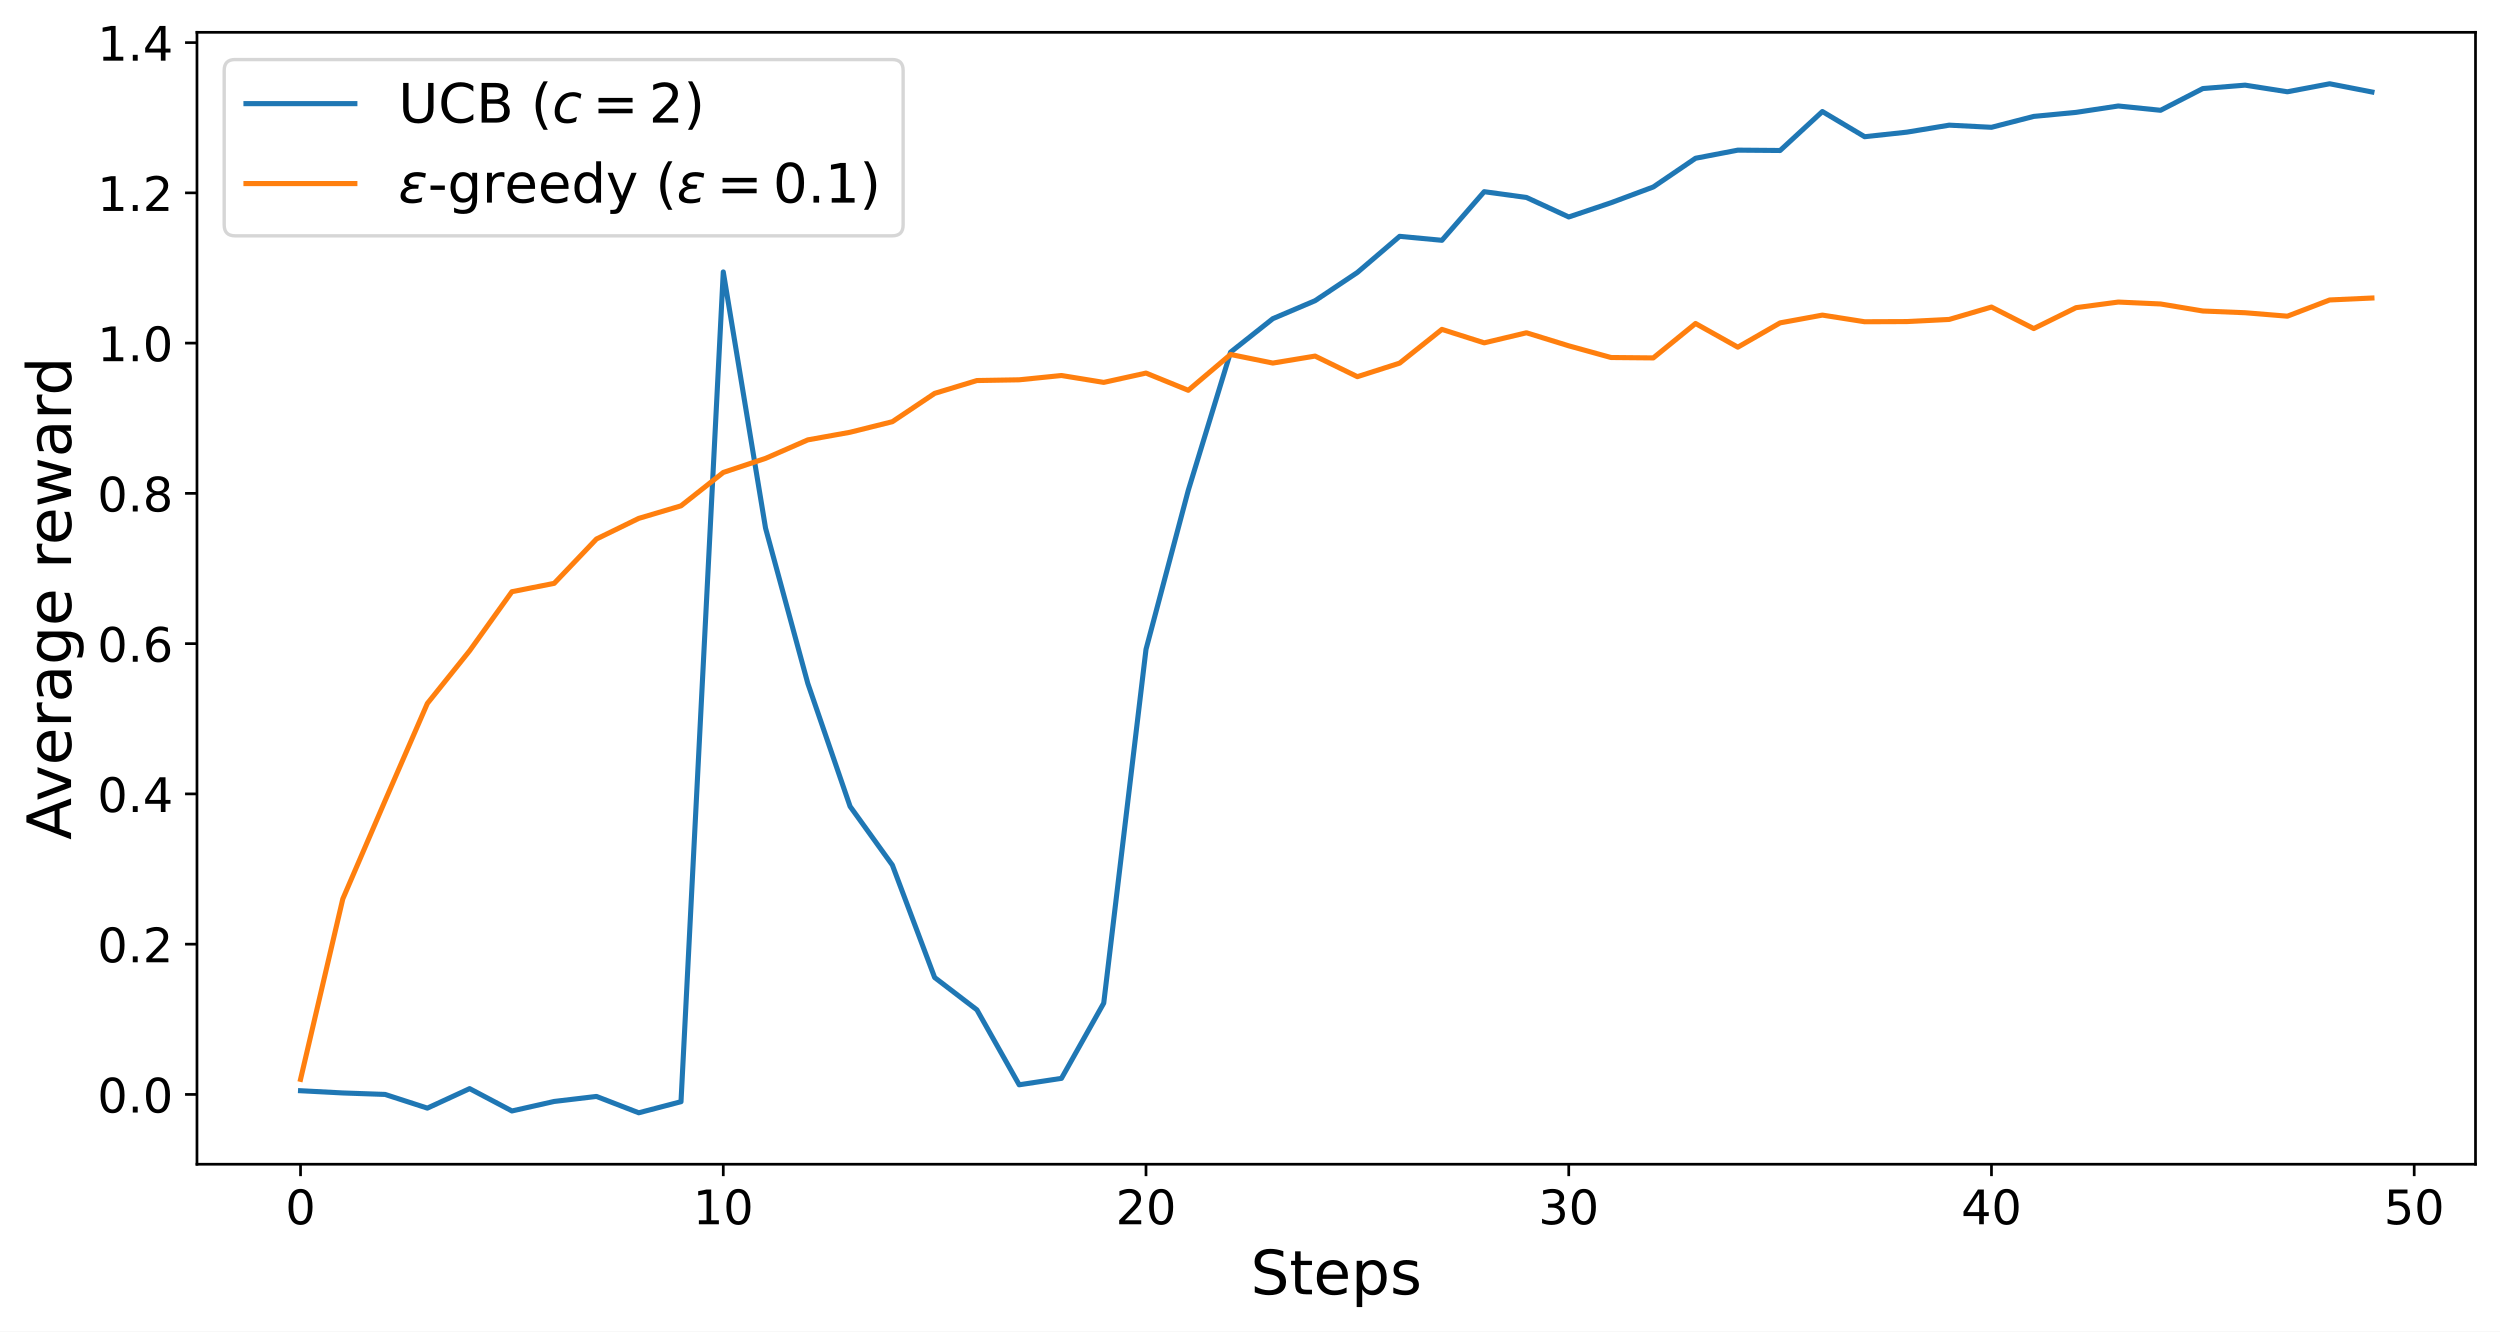
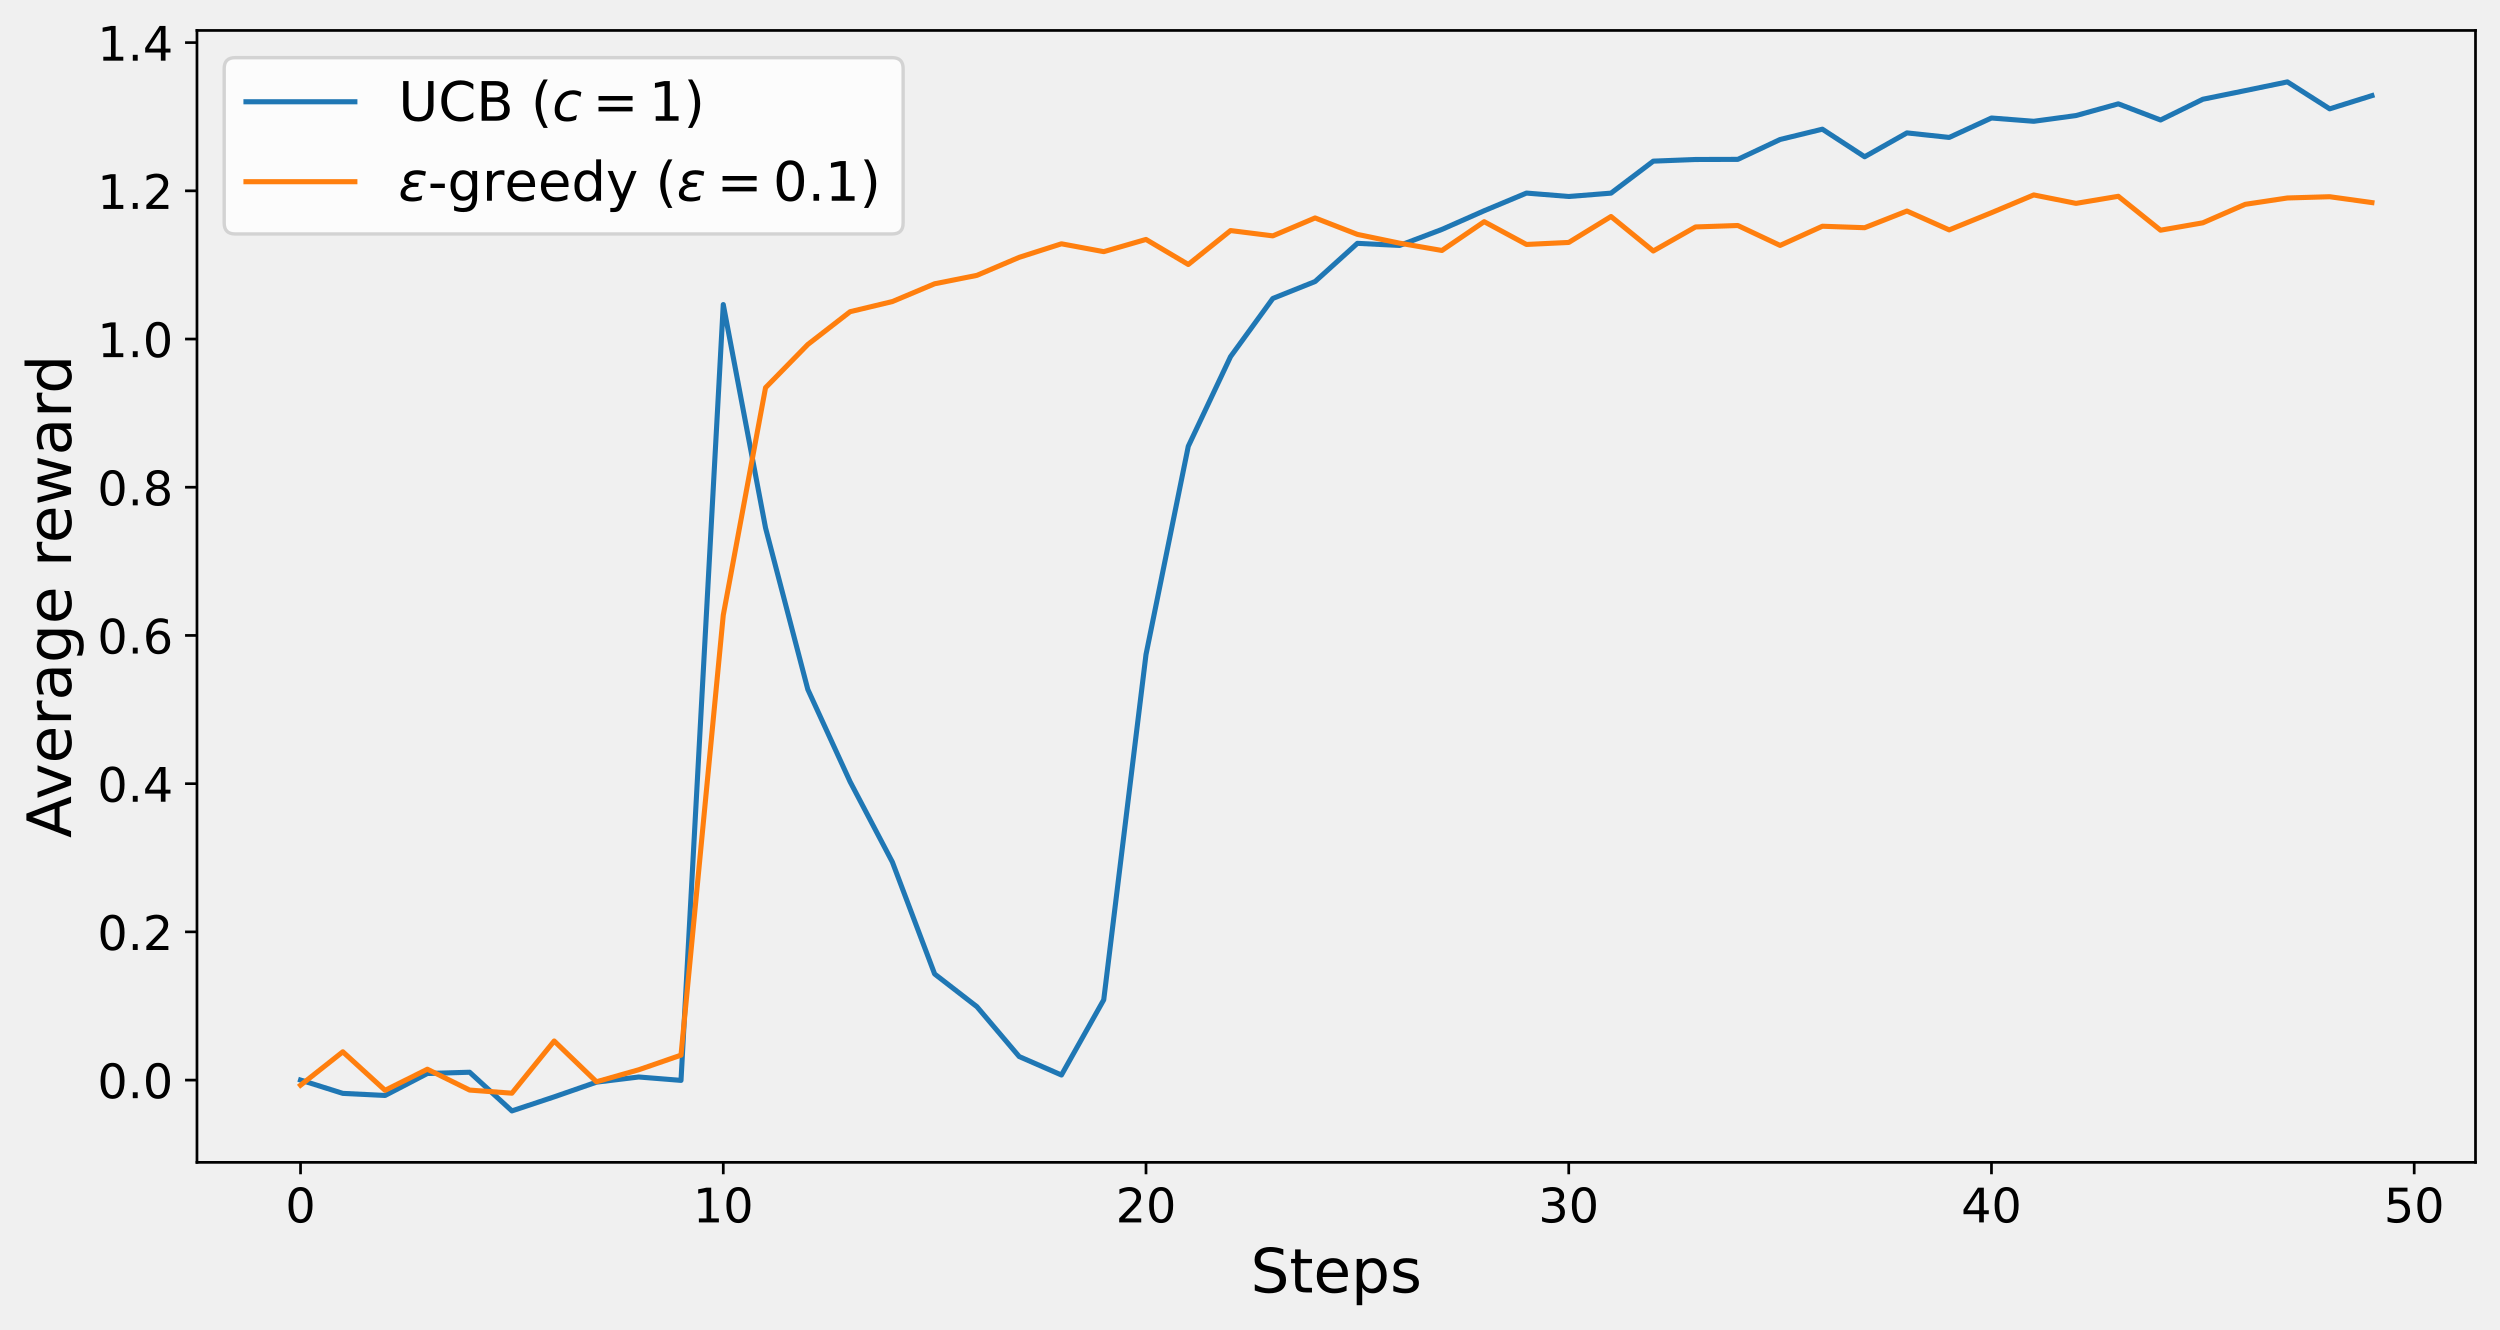
- <svg xmlns="http://www.w3.org/2000/svg" xmlns:xlink="http://www.w3.org/1999/xlink" width="734.685pt" height="391.308pt" viewBox="0 0 734.685 391.308" version="1.1">
+ <svg xmlns="http://www.w3.org/2000/svg" xmlns:xlink="http://www.w3.org/1999/xlink" width="734.685pt" height="390.757pt" viewBox="0 0 734.685 390.757" version="1.1">
  <defs>
    <style type="text/css">*{stroke-linejoin: round; stroke-linecap: butt}</style>
  </defs>
  <g id="figure_1">
    <g id="patch_1">
-       <path d="M 0 391.308  L 734.685 391.308  L 734.685 0  L 0 0  z " style="fill: #ffffff" />
+       <path d="M 0 390.757  L 734.685 390.757  L 734.685 0  L 0 0  L 0 390.757  z " style="fill: none" />
    </g>
    <g id="axes_1">
      <g id="patch_2">
-         <path d="M 57.885 342.138  L 727.485 342.138  L 727.485 9.498  L 57.885 9.498  z " style="fill: #ffffff" />
+         <path d="M 57.885 341.587  L 727.485 341.587  L 727.485 8.947  L 57.885 8.947  L 57.885 341.587  z " style="fill: none" />
      </g>
      <g id="matplotlib.axis_1">
        <g id="xtick_1">
          <g id="line2d_1">
            <defs>
-               <path id="m95e26d35e3" d="M 0 0  L 0 3.5  " style="stroke: #000000; stroke-width: 0.8" />
-             </defs>
-             <g>
-               <use xlink:href="#m95e26d35e3" x="88.321" y="342.138" style="stroke: #000000; stroke-width: 0.8" />
+               <path id="m37a1d9737b" d="M 0 0  L 0 3.5  " style="stroke: #000000; stroke-width: 0.8" />
+             </defs>
+             <g>
+               <use xlink:href="#m37a1d9737b" x="88.321" y="341.587" style="stroke: #000000; stroke-width: 0.8" />
            </g>
          </g>
          <g id="text_1">
-             <g transform="translate(83.86761 359.7755) scale(0.14 -0.14)">
+             <g transform="translate(83.86761 359.2247) scale(0.14 -0.14)">
              <defs>
                <path id="DejaVuSans-30" d="M 2034 4250  Q 1547 4250 1301 3770  Q 1056 3291 1056 2328  Q 1056 1369 1301 889  Q 1547 409 2034 409  Q 2525 409 2770 889  Q 3016 1369 3016 2328  Q 3016 3291 2770 3770  Q 2525 4250 2034 4250  z M 2034 4750  Q 2819 4750 3233 4129  Q 3647 3509 3647 2328  Q 3647 1150 3233 529  Q 2819 -91 2034 -91  Q 1250 -91 836 529  Q 422 1150 422 2328  Q 422 3509 836 4129  Q 1250 4750 2034 4750  z " transform="scale(0.015625)" />
              </defs>
              <use xlink:href="#DejaVuSans-30" />
            </g>
          </g>
        </g>
        <g id="xtick_2">
          <g id="line2d_2">
            <g>
-               <use xlink:href="#m95e26d35e3" x="212.551" y="342.138" style="stroke: #000000; stroke-width: 0.8" />
+               <use xlink:href="#m37a1d9737b" x="212.551" y="341.587" style="stroke: #000000; stroke-width: 0.8" />
            </g>
          </g>
          <g id="text_2">
-             <g transform="translate(203.6439 359.7755) scale(0.14 -0.14)">
+             <g transform="translate(203.6439 359.2247) scale(0.14 -0.14)">
              <defs>
                <path id="DejaVuSans-31" d="M 794 531  L 1825 531  L 1825 4091  L 703 3866  L 703 4441  L 1819 4666  L 2450 4666  L 2450 531  L 3481 531  L 3481 0  L 794 0  L 794 531  z " transform="scale(0.015625)" />
              </defs>
              <use xlink:href="#DejaVuSans-31" />
              <use xlink:href="#DejaVuSans-30" transform="translate(63.62305 0)" />
            </g>
          </g>
        </g>
        <g id="xtick_3">
          <g id="line2d_3">
            <g>
-               <use xlink:href="#m95e26d35e3" x="336.781" y="342.138" style="stroke: #000000; stroke-width: 0.8" />
+               <use xlink:href="#m37a1d9737b" x="336.781" y="341.587" style="stroke: #000000; stroke-width: 0.8" />
            </g>
          </g>
          <g id="text_3">
-             <g transform="translate(327.874 359.7755) scale(0.14 -0.14)">
+             <g transform="translate(327.874 359.2247) scale(0.14 -0.14)">
              <defs>
                <path id="DejaVuSans-32" d="M 1228 531  L 3431 531  L 3431 0  L 469 0  L 469 531  Q 828 903 1448 1529  Q 2069 2156 2228 2338  Q 2531 2678 2651 2914  Q 2772 3150 2772 3378  Q 2772 3750 2511 3984  Q 2250 4219 1831 4219  Q 1534 4219 1204 4116  Q 875 4013 500 3803  L 500 4441  Q 881 4594 1212 4672  Q 1544 4750 1819 4750  Q 2544 4750 2975 4387  Q 3406 4025 3406 3419  Q 3406 3131 3298 2873  Q 3191 2616 2906 2266  Q 2828 2175 2409 1742  Q 1991 1309 1228 531  z " transform="scale(0.015625)" />
              </defs>
              <use xlink:href="#DejaVuSans-32" />
              <use xlink:href="#DejaVuSans-30" transform="translate(63.62305 0)" />
            </g>
          </g>
        </g>
        <g id="xtick_4">
          <g id="line2d_4">
            <g>
-               <use xlink:href="#m95e26d35e3" x="461.012" y="342.138" style="stroke: #000000; stroke-width: 0.8" />
+               <use xlink:href="#m37a1d9737b" x="461.012" y="341.587" style="stroke: #000000; stroke-width: 0.8" />
            </g>
          </g>
          <g id="text_4">
-             <g transform="translate(452.104 359.7755) scale(0.14 -0.14)">
+             <g transform="translate(452.104 359.2247) scale(0.14 -0.14)">
              <defs>
                <path id="DejaVuSans-33" d="M 2597 2516  Q 3050 2419 3304 2112  Q 3559 1806 3559 1356  Q 3559 666 3084 287  Q 2609 -91 1734 -91  Q 1441 -91 1130 -33  Q 819 25 488 141  L 488 750  Q 750 597 1062 519  Q 1375 441 1716 441  Q 2309 441 2620 675  Q 2931 909 2931 1356  Q 2931 1769 2642 2001  Q 2353 2234 1838 2234  L 1294 2234  L 1294 2753  L 1863 2753  Q 2328 2753 2575 2939  Q 2822 3125 2822 3475  Q 2822 3834 2567 4026  Q 2313 4219 1838 4219  Q 1578 4219 1281 4162  Q 984 4106 628 3988  L 628 4550  Q 988 4650 1302 4700  Q 1616 4750 1894 4750  Q 2613 4750 3031 4423  Q 3450 4097 3450 3541  Q 3450 3153 3228 2886  Q 3006 2619 2597 2516  z " transform="scale(0.015625)" />
              </defs>
              <use xlink:href="#DejaVuSans-33" />
              <use xlink:href="#DejaVuSans-30" transform="translate(63.62305 0)" />
            </g>
          </g>
        </g>
        <g id="xtick_5">
          <g id="line2d_5">
            <g>
-               <use xlink:href="#m95e26d35e3" x="585.242" y="342.138" style="stroke: #000000; stroke-width: 0.8" />
+               <use xlink:href="#m37a1d9737b" x="585.242" y="341.587" style="stroke: #000000; stroke-width: 0.8" />
            </g>
          </g>
          <g id="text_5">
-             <g transform="translate(576.3341 359.7755) scale(0.14 -0.14)">
+             <g transform="translate(576.3341 359.2247) scale(0.14 -0.14)">
              <defs>
                <path id="DejaVuSans-34" d="M 2419 4116  L 825 1625  L 2419 1625  L 2419 4116  z M 2253 4666  L 3047 4666  L 3047 1625  L 3713 1625  L 3713 1100  L 3047 1100  L 3047 0  L 2419 0  L 2419 1100  L 313 1100  L 313 1709  L 2253 4666  z " transform="scale(0.015625)" />
              </defs>
              <use xlink:href="#DejaVuSans-34" />
              <use xlink:href="#DejaVuSans-30" transform="translate(63.62305 0)" />
            </g>
          </g>
        </g>
        <g id="xtick_6">
          <g id="line2d_6">
            <g>
-               <use xlink:href="#m95e26d35e3" x="709.472" y="342.138" style="stroke: #000000; stroke-width: 0.8" />
+               <use xlink:href="#m37a1d9737b" x="709.472" y="341.587" style="stroke: #000000; stroke-width: 0.8" />
            </g>
          </g>
          <g id="text_6">
-             <g transform="translate(700.5641 359.7755) scale(0.14 -0.14)">
+             <g transform="translate(700.5641 359.2247) scale(0.14 -0.14)">
              <defs>
                <path id="DejaVuSans-35" d="M 691 4666  L 3169 4666  L 3169 4134  L 1269 4134  L 1269 2991  Q 1406 3038 1543 3061  Q 1681 3084 1819 3084  Q 2600 3084 3056 2656  Q 3513 2228 3513 1497  Q 3513 744 3044 326  Q 2575 -91 1722 -91  Q 1428 -91 1123 -41  Q 819 9 494 109  L 494 744  Q 775 591 1075 516  Q 1375 441 1709 441  Q 2250 441 2565 725  Q 2881 1009 2881 1497  Q 2881 1984 2565 2268  Q 2250 2553 1709 2553  Q 1456 2553 1204 2497  Q 953 2441 691 2322  L 691 4666  z " transform="scale(0.015625)" />
              </defs>
              <use xlink:href="#DejaVuSans-35" />
              <use xlink:href="#DejaVuSans-30" transform="translate(63.62305 0)" />
            </g>
          </g>
        </g>
        <g id="text_7">
-           <g transform="translate(367.5033 380.3643) scale(0.18 -0.18)">
+           <g transform="translate(367.5033 379.8134) scale(0.18 -0.18)">
            <defs>
              <path id="DejaVuSans-53" d="M 3425 4513  L 3425 3897  Q 3066 4069 2747 4153  Q 2428 4238 2131 4238  Q 1616 4238 1336 4038  Q 1056 3838 1056 3469  Q 1056 3159 1242 3001  Q 1428 2844 1947 2747  L 2328 2669  Q 3034 2534 3370 2195  Q 3706 1856 3706 1288  Q 3706 609 3251 259  Q 2797 -91 1919 -91  Q 1588 -91 1214 -16  Q 841 59 441 206  L 441 856  Q 825 641 1194 531  Q 1563 422 1919 422  Q 2459 422 2753 634  Q 3047 847 3047 1241  Q 3047 1584 2836 1778  Q 2625 1972 2144 2069  L 1759 2144  Q 1053 2284 737 2584  Q 422 2884 422 3419  Q 422 4038 858 4394  Q 1294 4750 2059 4750  Q 2388 4750 2728 4690  Q 3069 4631 3425 4513  z " transform="scale(0.015625)" />
              <path id="DejaVuSans-74" d="M 1172 4494  L 1172 3500  L 2356 3500  L 2356 3053  L 1172 3053  L 1172 1153  Q 1172 725 1289 603  Q 1406 481 1766 481  L 2356 481  L 2356 0  L 1766 0  Q 1100 0 847 248  Q 594 497 594 1153  L 594 3053  L 172 3053  L 172 3500  L 594 3500  L 594 4494  L 1172 4494  z " transform="scale(0.015625)" />
              <path id="DejaVuSans-65" d="M 3597 1894  L 3597 1613  L 953 1613  Q 991 1019 1311 708  Q 1631 397 2203 397  Q 2534 397 2845 478  Q 3156 559 3463 722  L 3463 178  Q 3153 47 2828 -22  Q 2503 -91 2169 -91  Q 1331 -91 842 396  Q 353 884 353 1716  Q 353 2575 817 3079  Q 1281 3584 2069 3584  Q 2775 3584 3186 3129  Q 3597 2675 3597 1894  z M 3022 2063  Q 3016 2534 2758 2815  Q 2500 3097 2075 3097  Q 1594 3097 1305 2825  Q 1016 2553 972 2059  L 3022 2063  z " transform="scale(0.015625)" />
              <path id="DejaVuSans-70" d="M 1159 525  L 1159 -1331  L 581 -1331  L 581 3500  L 1159 3500  L 1159 2969  Q 1341 3281 1617 3432  Q 1894 3584 2278 3584  Q 2916 3584 3314 3078  Q 3713 2572 3713 1747  Q 3713 922 3314 415  Q 2916 -91 2278 -91  Q 1894 -91 1617 61  Q 1341 213 1159 525  z M 3116 1747  Q 3116 2381 2855 2742  Q 2594 3103 2138 3103  Q 1681 3103 1420 2742  Q 1159 2381 1159 1747  Q 1159 1113 1420 752  Q 1681 391 2138 391  Q 2594 391 2855 752  Q 3116 1113 3116 1747  z " transform="scale(0.015625)" />
              <path id="DejaVuSans-73" d="M 2834 3397  L 2834 2853  Q 2591 2978 2328 3040  Q 2066 3103 1784 3103  Q 1356 3103 1142 2972  Q 928 2841 928 2578  Q 928 2378 1081 2264  Q 1234 2150 1697 2047  L 1894 2003  Q 2506 1872 2764 1633  Q 3022 1394 3022 966  Q 3022 478 2636 193  Q 2250 -91 1575 -91  Q 1294 -91 989 -36  Q 684 19 347 128  L 347 722  Q 666 556 975 473  Q 1284 391 1588 391  Q 1994 391 2212 530  Q 2431 669 2431 922  Q 2431 1156 2273 1281  Q 2116 1406 1581 1522  L 1381 1569  Q 847 1681 609 1914  Q 372 2147 372 2553  Q 372 3047 722 3315  Q 1072 3584 1716 3584  Q 2034 3584 2315 3537  Q 2597 3491 2834 3397  z " transform="scale(0.015625)" />
            </defs>
            <use xlink:href="#DejaVuSans-53" />
            <use xlink:href="#DejaVuSans-74" transform="translate(63.47656 0)" />
            <use xlink:href="#DejaVuSans-65" transform="translate(102.6855 0)" />
            <use xlink:href="#DejaVuSans-70" transform="translate(164.209 0)" />
            <use xlink:href="#DejaVuSans-73" transform="translate(227.6855 0)" />
          </g>
        </g>
      </g>
      <g id="matplotlib.axis_2">
        <g id="ytick_1">
          <g id="line2d_7">
            <defs>
-               <path id="m349e7dc6b0" d="M 0 0  L -3.5 0  " style="stroke: #000000; stroke-width: 0.8" />
-             </defs>
-             <g>
-               <use xlink:href="#m349e7dc6b0" x="57.885" y="321.628" style="stroke: #000000; stroke-width: 0.8" />
+               <path id="m8ff242402f" d="M 0 0  L -3.5 0  " style="stroke: #000000; stroke-width: 0.8" />
+             </defs>
+             <g>
+               <use xlink:href="#m8ff242402f" x="57.885" y="317.409" style="stroke: #000000; stroke-width: 0.8" />
            </g>
          </g>
          <g id="text_8">
-             <g transform="translate(28.62063 326.9469) scale(0.14 -0.14)">
+             <g transform="translate(28.62063 322.7277) scale(0.14 -0.14)">
              <defs>
                <path id="DejaVuSans-2e" d="M 684 794  L 1344 794  L 1344 0  L 684 0  L 684 794  z " transform="scale(0.015625)" />
              </defs>
              <use xlink:href="#DejaVuSans-30" />
              <use xlink:href="#DejaVuSans-2e" transform="translate(63.62305 0)" />
              <use xlink:href="#DejaVuSans-30" transform="translate(95.41016 0)" />
            </g>
          </g>
        </g>
        <g id="ytick_2">
          <g id="line2d_8">
            <g>
-               <use xlink:href="#m349e7dc6b0" x="57.885" y="277.47" style="stroke: #000000; stroke-width: 0.8" />
+               <use xlink:href="#m8ff242402f" x="57.885" y="273.853" style="stroke: #000000; stroke-width: 0.8" />
            </g>
          </g>
          <g id="text_9">
-             <g transform="translate(28.62063 282.7885) scale(0.14 -0.14)">
+             <g transform="translate(28.62063 279.172) scale(0.14 -0.14)">
              <use xlink:href="#DejaVuSans-30" />
              <use xlink:href="#DejaVuSans-2e" transform="translate(63.62305 0)" />
              <use xlink:href="#DejaVuSans-32" transform="translate(95.41016 0)" />
            </g>
          </g>
        </g>
        <g id="ytick_3">
          <g id="line2d_9">
            <g>
-               <use xlink:href="#m349e7dc6b0" x="57.885" y="233.311" style="stroke: #000000; stroke-width: 0.8" />
+               <use xlink:href="#m8ff242402f" x="57.885" y="230.297" style="stroke: #000000; stroke-width: 0.8" />
            </g>
          </g>
          <g id="text_10">
-             <g transform="translate(28.62063 238.63) scale(0.14 -0.14)">
+             <g transform="translate(28.62063 235.6163) scale(0.14 -0.14)">
              <use xlink:href="#DejaVuSans-30" />
              <use xlink:href="#DejaVuSans-2e" transform="translate(63.62305 0)" />
              <use xlink:href="#DejaVuSans-34" transform="translate(95.41016 0)" />
            </g>
          </g>
        </g>
        <g id="ytick_4">
          <g id="line2d_10">
            <g>
-               <use xlink:href="#m349e7dc6b0" x="57.885" y="189.153" style="stroke: #000000; stroke-width: 0.8" />
+               <use xlink:href="#m8ff242402f" x="57.885" y="186.742" style="stroke: #000000; stroke-width: 0.8" />
            </g>
          </g>
          <g id="text_11">
-             <g transform="translate(28.62063 194.4716) scale(0.14 -0.14)">
+             <g transform="translate(28.62063 192.0606) scale(0.14 -0.14)">
              <defs>
                <path id="DejaVuSans-36" d="M 2113 2584  Q 1688 2584 1439 2293  Q 1191 2003 1191 1497  Q 1191 994 1439 701  Q 1688 409 2113 409  Q 2538 409 2786 701  Q 3034 994 3034 1497  Q 3034 2003 2786 2293  Q 2538 2584 2113 2584  z M 3366 4563  L 3366 3988  Q 3128 4100 2886 4159  Q 2644 4219 2406 4219  Q 1781 4219 1451 3797  Q 1122 3375 1075 2522  Q 1259 2794 1537 2939  Q 1816 3084 2150 3084  Q 2853 3084 3261 2657  Q 3669 2231 3669 1497  Q 3669 778 3244 343  Q 2819 -91 2113 -91  Q 1303 -91 875 529  Q 447 1150 447 2328  Q 447 3434 972 4092  Q 1497 4750 2381 4750  Q 2619 4750 2861 4703  Q 3103 4656 3366 4563  z " transform="scale(0.015625)" />
              </defs>
              <use xlink:href="#DejaVuSans-30" />
              <use xlink:href="#DejaVuSans-2e" transform="translate(63.62305 0)" />
              <use xlink:href="#DejaVuSans-36" transform="translate(95.41016 0)" />
            </g>
          </g>
        </g>
        <g id="ytick_5">
          <g id="line2d_11">
            <g>
-               <use xlink:href="#m349e7dc6b0" x="57.885" y="144.994" style="stroke: #000000; stroke-width: 0.8" />
+               <use xlink:href="#m8ff242402f" x="57.885" y="143.186" style="stroke: #000000; stroke-width: 0.8" />
            </g>
          </g>
          <g id="text_12">
-             <g transform="translate(28.62063 150.3132) scale(0.14 -0.14)">
+             <g transform="translate(28.62063 148.5049) scale(0.14 -0.14)">
              <defs>
                <path id="DejaVuSans-38" d="M 2034 2216  Q 1584 2216 1326 1975  Q 1069 1734 1069 1313  Q 1069 891 1326 650  Q 1584 409 2034 409  Q 2484 409 2743 651  Q 3003 894 3003 1313  Q 3003 1734 2745 1975  Q 2488 2216 2034 2216  z M 1403 2484  Q 997 2584 770 2862  Q 544 3141 544 3541  Q 544 4100 942 4425  Q 1341 4750 2034 4750  Q 2731 4750 3128 4425  Q 3525 4100 3525 3541  Q 3525 3141 3298 2862  Q 3072 2584 2669 2484  Q 3125 2378 3379 2068  Q 3634 1759 3634 1313  Q 3634 634 3220 271  Q 2806 -91 2034 -91  Q 1263 -91 848 271  Q 434 634 434 1313  Q 434 1759 690 2068  Q 947 2378 1403 2484  z M 1172 3481  Q 1172 3119 1398 2916  Q 1625 2713 2034 2713  Q 2441 2713 2670 2916  Q 2900 3119 2900 3481  Q 2900 3844 2670 4047  Q 2441 4250 2034 4250  Q 1625 4250 1398 4047  Q 1172 3844 1172 3481  z " transform="scale(0.015625)" />
              </defs>
              <use xlink:href="#DejaVuSans-30" />
              <use xlink:href="#DejaVuSans-2e" transform="translate(63.62305 0)" />
              <use xlink:href="#DejaVuSans-38" transform="translate(95.41016 0)" />
            </g>
          </g>
        </g>
        <g id="ytick_6">
          <g id="line2d_12">
            <g>
-               <use xlink:href="#m349e7dc6b0" x="57.885" y="100.836" style="stroke: #000000; stroke-width: 0.8" />
+               <use xlink:href="#m8ff242402f" x="57.885" y="99.63" style="stroke: #000000; stroke-width: 0.8" />
            </g>
          </g>
          <g id="text_13">
-             <g transform="translate(28.62063 106.1547) scale(0.14 -0.14)">
+             <g transform="translate(28.62063 104.9492) scale(0.14 -0.14)">
              <use xlink:href="#DejaVuSans-31" />
              <use xlink:href="#DejaVuSans-2e" transform="translate(63.62305 0)" />
              <use xlink:href="#DejaVuSans-30" transform="translate(95.41016 0)" />
            </g>
          </g>
        </g>
        <g id="ytick_7">
          <g id="line2d_13">
            <g>
-               <use xlink:href="#m349e7dc6b0" x="57.885" y="56.677" style="stroke: #000000; stroke-width: 0.8" />
+               <use xlink:href="#m8ff242402f" x="57.885" y="56.075" style="stroke: #000000; stroke-width: 0.8" />
            </g>
          </g>
          <g id="text_14">
-             <g transform="translate(28.62063 61.99626) scale(0.14 -0.14)">
+             <g transform="translate(28.62063 61.39351) scale(0.14 -0.14)">
              <use xlink:href="#DejaVuSans-31" />
              <use xlink:href="#DejaVuSans-2e" transform="translate(63.62305 0)" />
              <use xlink:href="#DejaVuSans-32" transform="translate(95.41016 0)" />
            </g>
          </g>
        </g>
        <g id="ytick_8">
          <g id="line2d_14">
            <g>
-               <use xlink:href="#m349e7dc6b0" x="57.885" y="12.519" style="stroke: #000000; stroke-width: 0.8" />
+               <use xlink:href="#m8ff242402f" x="57.885" y="12.519" style="stroke: #000000; stroke-width: 0.8" />
            </g>
          </g>
          <g id="text_15">
            <g transform="translate(28.62063 17.83781) scale(0.14 -0.14)">
              <use xlink:href="#DejaVuSans-31" />
              <use xlink:href="#DejaVuSans-2e" transform="translate(63.62305 0)" />
              <use xlink:href="#DejaVuSans-34" transform="translate(95.41016 0)" />
            </g>
          </g>
        </g>
        <g id="text_16">
-           <g transform="translate(20.87719 246.8038) rotate(-90) scale(0.18 -0.18)">
+           <g transform="translate(20.87719 246.253) rotate(-90) scale(0.18 -0.18)">
            <defs>
              <path id="DejaVuSans-41" d="M 2188 4044  L 1331 1722  L 3047 1722  L 2188 4044  z M 1831 4666  L 2547 4666  L 4325 0  L 3669 0  L 3244 1197  L 1141 1197  L 716 0  L 50 0  L 1831 4666  z " transform="scale(0.015625)" />
              <path id="DejaVuSans-76" d="M 191 3500  L 800 3500  L 1894 563  L 2988 3500  L 3597 3500  L 2284 0  L 1503 0  L 191 3500  z " transform="scale(0.015625)" />
              <path id="DejaVuSans-72" d="M 2631 2963  Q 2534 3019 2420 3045  Q 2306 3072 2169 3072  Q 1681 3072 1420 2755  Q 1159 2438 1159 1844  L 1159 0  L 581 0  L 581 3500  L 1159 3500  L 1159 2956  Q 1341 3275 1631 3429  Q 1922 3584 2338 3584  Q 2397 3584 2469 3576  Q 2541 3569 2628 3553  L 2631 2963  z " transform="scale(0.015625)" />
              <path id="DejaVuSans-61" d="M 2194 1759  Q 1497 1759 1228 1600  Q 959 1441 959 1056  Q 959 750 1161 570  Q 1363 391 1709 391  Q 2188 391 2477 730  Q 2766 1069 2766 1631  L 2766 1759  L 2194 1759  z M 3341 1997  L 3341 0  L 2766 0  L 2766 531  Q 2569 213 2275 61  Q 1981 -91 1556 -91  Q 1019 -91 701 211  Q 384 513 384 1019  Q 384 1609 779 1909  Q 1175 2209 1959 2209  L 2766 2209  L 2766 2266  Q 2766 2663 2505 2880  Q 2244 3097 1772 3097  Q 1472 3097 1187 3025  Q 903 2953 641 2809  L 641 3341  Q 956 3463 1253 3523  Q 1550 3584 1831 3584  Q 2591 3584 2966 3190  Q 3341 2797 3341 1997  z " transform="scale(0.015625)" />
              <path id="DejaVuSans-67" d="M 2906 1791  Q 2906 2416 2648 2759  Q 2391 3103 1925 3103  Q 1463 3103 1205 2759  Q 947 2416 947 1791  Q 947 1169 1205 825  Q 1463 481 1925 481  Q 2391 481 2648 825  Q 2906 1169 2906 1791  z M 3481 434  Q 3481 -459 3084 -895  Q 2688 -1331 1869 -1331  Q 1566 -1331 1297 -1286  Q 1028 -1241 775 -1147  L 775 -588  Q 1028 -725 1275 -790  Q 1522 -856 1778 -856  Q 2344 -856 2625 -561  Q 2906 -266 2906 331  L 2906 616  Q 2728 306 2450 153  Q 2172 0 1784 0  Q 1141 0 747 490  Q 353 981 353 1791  Q 353 2603 747 3093  Q 1141 3584 1784 3584  Q 2172 3584 2450 3431  Q 2728 3278 2906 2969  L 2906 3500  L 3481 3500  L 3481 434  z " transform="scale(0.015625)" />
              <path id="DejaVuSans-20" transform="scale(0.015625)" />
              <path id="DejaVuSans-77" d="M 269 3500  L 844 3500  L 1563 769  L 2278 3500  L 2956 3500  L 3675 769  L 4391 3500  L 4966 3500  L 4050 0  L 3372 0  L 2619 2869  L 1863 0  L 1184 0  L 269 3500  z " transform="scale(0.015625)" />
              <path id="DejaVuSans-64" d="M 2906 2969  L 2906 4863  L 3481 4863  L 3481 0  L 2906 0  L 2906 525  Q 2725 213 2448 61  Q 2172 -91 1784 -91  Q 1150 -91 751 415  Q 353 922 353 1747  Q 353 2572 751 3078  Q 1150 3584 1784 3584  Q 2172 3584 2448 3432  Q 2725 3281 2906 2969  z M 947 1747  Q 947 1113 1208 752  Q 1469 391 1925 391  Q 2381 391 2643 752  Q 2906 1113 2906 1747  Q 2906 2381 2643 2742  Q 2381 3103 1925 3103  Q 1469 3103 1208 2742  Q 947 2381 947 1747  z " transform="scale(0.015625)" />
            </defs>
            <use xlink:href="#DejaVuSans-41" />
            <use xlink:href="#DejaVuSans-76" transform="translate(62.5332 0)" />
            <use xlink:href="#DejaVuSans-65" transform="translate(121.7129 0)" />
            <use xlink:href="#DejaVuSans-72" transform="translate(183.2363 0)" />
            <use xlink:href="#DejaVuSans-61" transform="translate(224.3496 0)" />
            <use xlink:href="#DejaVuSans-67" transform="translate(285.6289 0)" />
            <use xlink:href="#DejaVuSans-65" transform="translate(349.1055 0)" />
            <use xlink:href="#DejaVuSans-20" transform="translate(410.6289 0)" />
            <use xlink:href="#DejaVuSans-72" transform="translate(442.416 0)" />
            <use xlink:href="#DejaVuSans-65" transform="translate(481.2793 0)" />
            <use xlink:href="#DejaVuSans-77" transform="translate(542.8027 0)" />
            <use xlink:href="#DejaVuSans-61" transform="translate(624.5898 0)" />
            <use xlink:href="#DejaVuSans-72" transform="translate(685.8691 0)" />
            <use xlink:href="#DejaVuSans-64" transform="translate(725.2324 0)" />
          </g>
        </g>
      </g>
      <g id="line2d_15">
-         <path d="M 88.321 320.536  L 100.744 321.19  L 113.167 321.625  L 125.59 325.649  L 138.013 319.92  L 150.436 326.483  L 162.859 323.688  L 175.282 322.212  L 187.705 327.018  L 200.128 323.762  L 212.551 79.919  L 224.974 155.204  L 237.397 200.849  L 249.82 236.988  L 262.243 254.229  L 274.666 287.262  L 287.089 296.762  L 299.512 318.792  L 311.935 316.899  L 324.358 294.793  L 336.781 190.824  L 349.204 144.096  L 361.627 103.495  L 374.05 93.646  L 386.473 88.364  L 398.897 80.067  L 411.32 69.453  L 423.743 70.618  L 436.166 56.333  L 448.589 58.029  L 461.012 63.761  L 473.435 59.578  L 485.858 54.949  L 498.281 46.504  L 510.704 44.123  L 523.127 44.226  L 535.55 32.776  L 547.973 40.175  L 560.396 38.833  L 572.819 36.78  L 585.242 37.411  L 597.665 34.209  L 610.088 33.024  L 622.511 31.147  L 634.934 32.41  L 647.357 26.024  L 659.78 25.024  L 672.203 26.97  L 684.626 24.618  L 697.049 27.033  " clip-path="url(#pa80c922f1c)" style="fill: none; stroke: #1f77b4; stroke-width: 1.5; stroke-linecap: square" />
+         <path d="M 88.321 317.398  L 100.744 321.315  L 113.167 321.929  L 125.59 315.474  L 138.013 315.101  L 150.436 326.467  L 162.859 322.337  L 175.282 318.014  L 187.705 316.499  L 200.128 317.495  L 212.551 89.508  L 224.974 155.141  L 237.397 202.609  L 249.82 229.723  L 262.243 253.33  L 274.666 286.231  L 287.089 295.84  L 299.512 310.495  L 311.935 315.916  L 324.358 293.821  L 336.781 192.346  L 349.204 131.158  L 361.627 104.802  L 374.05 87.708  L 386.473 82.731  L 398.897 71.513  L 411.32 72.128  L 423.743 67.418  L 436.166 61.929  L 448.589 56.739  L 461.012 57.742  L 473.435 56.758  L 485.858 47.357  L 498.281 46.871  L 510.704 46.833  L 523.127 40.989  L 535.55 37.966  L 547.973 46.067  L 560.396 39.054  L 572.819 40.388  L 585.242 34.678  L 597.665 35.644  L 610.088 33.958  L 622.511 30.516  L 634.934 35.261  L 647.357 29.168  L 659.78 26.631  L 672.203 24.067  L 684.626 31.983  L 697.049 28.103  " clip-path="url(#peaa2e20451)" style="fill: none; stroke: #1f77b4; stroke-width: 1.5; stroke-linecap: square" />
      </g>
      <g id="line2d_16">
-         <path d="M 88.321 317.186  L 100.744 264.158  L 113.167 235.308  L 125.59 206.724  L 138.013 191.236  L 150.436 173.885  L 162.859 171.432  L 175.282 158.4  L 187.705 152.34  L 200.128 148.65  L 212.551 138.84  L 224.974 134.703  L 237.397 129.267  L 249.82 127.027  L 262.243 123.927  L 274.666 115.602  L 287.089 111.832  L 299.512 111.615  L 311.935 110.352  L 324.358 112.376  L 336.781 109.637  L 349.204 114.697  L 361.627 104.17  L 374.05 106.697  L 386.473 104.644  L 398.897 110.695  L 411.32 106.712  L 423.743 96.796  L 436.166 100.753  L 448.589 97.794  L 461.012 101.627  L 473.435 105.062  L 485.858 105.18  L 498.281 95.065  L 510.704 102.024  L 523.127 94.883  L 535.55 92.601  L 547.973 94.554  L 560.396 94.501  L 572.819 93.873  L 585.242 90.234  L 597.665 96.557  L 610.088 90.417  L 622.511 88.766  L 634.934 89.33  L 647.357 91.395  L 659.78 91.904  L 672.203 92.921  L 684.626 88.153  L 697.049 87.581  " clip-path="url(#pa80c922f1c)" style="fill: none; stroke: #ff7f0e; stroke-width: 1.5; stroke-linecap: square" />
+         <path d="M 88.321 318.908  L 100.744 309.096  L 113.167 320.416  L 125.59 314.22  L 138.013 320.343  L 150.436 321.259  L 162.859 305.926  L 175.282 317.903  L 187.705 314.376  L 200.128 310.079  L 212.551 180.768  L 224.974 113.924  L 237.397 101.231  L 249.82 91.598  L 262.243 88.617  L 274.666 83.391  L 287.089 80.92  L 299.512 75.627  L 311.935 71.648  L 324.358 73.956  L 336.781 70.365  L 349.204 77.723  L 361.627 67.755  L 374.05 69.315  L 386.473 64.047  L 398.897 68.879  L 411.32 71.462  L 423.743 73.609  L 436.166 65.147  L 448.589 71.838  L 461.012 71.247  L 473.435 63.627  L 485.858 73.759  L 498.281 66.694  L 510.704 66.271  L 523.127 72.121  L 535.55 66.485  L 547.973 66.917  L 560.396 62.019  L 572.819 67.562  L 585.242 62.507  L 597.665 57.286  L 610.088 59.768  L 622.511 57.688  L 634.934 67.649  L 647.357 65.481  L 659.78 60.052  L 672.203 58.181  L 684.626 57.811  L 697.049 59.532  " clip-path="url(#peaa2e20451)" style="fill: none; stroke: #ff7f0e; stroke-width: 1.5; stroke-linecap: square" />
      </g>
      <g id="patch_3">
-         <path d="M 57.885 342.138  L 57.885 9.498  " style="fill: none; stroke: #000000; stroke-width: 0.8; stroke-linejoin: miter; stroke-linecap: square" />
+         <path d="M 57.885 341.587  L 57.885 8.947  " style="fill: none; stroke: #000000; stroke-width: 0.8; stroke-linejoin: miter; stroke-linecap: square" />
      </g>
      <g id="patch_4">
-         <path d="M 727.485 342.138  L 727.485 9.498  " style="fill: none; stroke: #000000; stroke-width: 0.8; stroke-linejoin: miter; stroke-linecap: square" />
+         <path d="M 727.485 341.587  L 727.485 8.947  " style="fill: none; stroke: #000000; stroke-width: 0.8; stroke-linejoin: miter; stroke-linecap: square" />
      </g>
      <g id="patch_5">
-         <path d="M 57.885 342.138  L 727.485 342.138  " style="fill: none; stroke: #000000; stroke-width: 0.8; stroke-linejoin: miter; stroke-linecap: square" />
+         <path d="M 57.885 341.587  L 727.485 341.587  " style="fill: none; stroke: #000000; stroke-width: 0.8; stroke-linejoin: miter; stroke-linecap: square" />
      </g>
      <g id="patch_6">
-         <path d="M 57.885 9.498  L 727.485 9.498  " style="fill: none; stroke: #000000; stroke-width: 0.8; stroke-linejoin: miter; stroke-linecap: square" />
+         <path d="M 57.885 8.947  L 727.485 8.947  " style="fill: none; stroke: #000000; stroke-width: 0.8; stroke-linejoin: miter; stroke-linecap: square" />
      </g>
      <g id="legend_1">
        <g id="patch_7">
-           <path d="M 69.085 69.303  L 262.205 69.303  Q 265.405 69.303 265.405 66.103  L 265.405 20.698  Q 265.405 17.498 262.205 17.498  L 69.085 17.498  Q 65.885 17.498 65.885 20.698  L 65.885 66.103  Q 65.885 69.303 69.085 69.303  z " style="fill: #ffffff; opacity: 0.8; stroke: #cccccc; stroke-linejoin: miter" />
+           <path d="M 69.085 68.752  L 262.205 68.752  Q 265.405 68.752 265.405 65.552  L 265.405 20.147  Q 265.405 16.947 262.205 16.947  L 69.085 16.947  Q 65.885 16.947 65.885 20.147  L 65.885 65.552  Q 65.885 68.752 69.085 68.752  z " style="fill: #ffffff; opacity: 0.8; stroke: #cccccc; stroke-linejoin: miter" />
        </g>
        <g id="line2d_17">
-           <path d="M 72.285 30.455  L 88.285 30.455  L 104.285 30.455  " style="fill: none; stroke: #1f77b4; stroke-width: 1.5; stroke-linecap: square" />
+           <path d="M 72.285 29.904  L 88.285 29.904  L 104.285 29.904  " style="fill: none; stroke: #1f77b4; stroke-width: 1.5; stroke-linecap: square" />
        </g>
        <g id="text_17">
-           <g transform="translate(117.085 36.05523) scale(0.16 -0.16)">
+           <g transform="translate(117.085 35.50436) scale(0.16 -0.16)">
            <defs>
              <path id="DejaVuSans-55" d="M 556 4666  L 1191 4666  L 1191 1831  Q 1191 1081 1462 751  Q 1734 422 2344 422  Q 2950 422 3222 751  Q 3494 1081 3494 1831  L 3494 4666  L 4128 4666  L 4128 1753  Q 4128 841 3676 375  Q 3225 -91 2344 -91  Q 1459 -91 1007 375  Q 556 841 556 1753  L 556 4666  z " transform="scale(0.015625)" />
              <path id="DejaVuSans-43" d="M 4122 4306  L 4122 3641  Q 3803 3938 3442 4084  Q 3081 4231 2675 4231  Q 1875 4231 1450 3742  Q 1025 3253 1025 2328  Q 1025 1406 1450 917  Q 1875 428 2675 428  Q 3081 428 3442 575  Q 3803 722 4122 1019  L 4122 359  Q 3791 134 3420 21  Q 3050 -91 2638 -91  Q 1578 -91 968 557  Q 359 1206 359 2328  Q 359 3453 968 4101  Q 1578 4750 2638 4750  Q 3056 4750 3426 4639  Q 3797 4528 4122 4306  z " transform="scale(0.015625)" />
              <path id="DejaVuSans-42" d="M 1259 2228  L 1259 519  L 2272 519  Q 2781 519 3026 730  Q 3272 941 3272 1375  Q 3272 1813 3026 2020  Q 2781 2228 2272 2228  L 1259 2228  z M 1259 4147  L 1259 2741  L 2194 2741  Q 2656 2741 2882 2914  Q 3109 3088 3109 3444  Q 3109 3797 2882 3972  Q 2656 4147 2194 4147  L 1259 4147  z M 628 4666  L 2241 4666  Q 2963 4666 3353 4366  Q 3744 4066 3744 3513  Q 3744 3084 3544 2831  Q 3344 2578 2956 2516  Q 3422 2416 3680 2098  Q 3938 1781 3938 1306  Q 3938 681 3513 340  Q 3088 0 2303 0  L 628 0  L 628 4666  z " transform="scale(0.015625)" />
              <path id="DejaVuSans-28" d="M 1984 4856  Q 1566 4138 1362 3434  Q 1159 2731 1159 2009  Q 1159 1288 1364 580  Q 1569 -128 1984 -844  L 1484 -844  Q 1016 -109 783 600  Q 550 1309 550 2009  Q 550 2706 781 3412  Q 1013 4119 1484 4856  L 1984 4856  z " transform="scale(0.015625)" />
              <path id="DejaVuSans-Oblique-63" d="M 3431 3366  L 3316 2797  Q 3109 2947 2876 3022  Q 2644 3097 2394 3097  Q 2119 3097 1870 3000  Q 1622 2903 1453 2725  Q 1184 2453 1037 2087  Q 891 1722 891 1331  Q 891 859 1127 628  Q 1363 397 1844 397  Q 2081 397 2348 469  Q 2616 541 2906 684  L 2797 116  Q 2547 13 2283 -39  Q 2019 -91 1741 -91  Q 1044 -91 669 257  Q 294 606 294 1253  Q 294 1797 489 2255  Q 684 2713 1069 3078  Q 1331 3328 1684 3456  Q 2038 3584 2456 3584  Q 2700 3584 2940 3529  Q 3181 3475 3431 3366  z " transform="scale(0.015625)" />
              <path id="DejaVuSans-3d" d="M 678 2906  L 4684 2906  L 4684 2381  L 678 2381  L 678 2906  z M 678 1631  L 4684 1631  L 4684 1100  L 678 1100  L 678 1631  z " transform="scale(0.015625)" />
              <path id="DejaVuSans-29" d="M 513 4856  L 1013 4856  Q 1481 4119 1714 3412  Q 1947 2706 1947 2009  Q 1947 1309 1714 600  Q 1481 -109 1013 -844  L 513 -844  Q 928 -128 1133 580  Q 1338 1288 1338 2009  Q 1338 2731 1133 3434  Q 928 4138 513 4856  z " transform="scale(0.015625)" />
            </defs>
            <use xlink:href="#DejaVuSans-55" transform="translate(0 0.125)" />
            <use xlink:href="#DejaVuSans-43" transform="translate(73.19336 0.125)" />
            <use xlink:href="#DejaVuSans-42" transform="translate(143.0176 0.125)" />
            <use xlink:href="#DejaVuSans-20" transform="translate(211.6211 0.125)" />
            <use xlink:href="#DejaVuSans-28" transform="translate(243.4082 0.125)" />
            <use xlink:href="#DejaVuSans-Oblique-63" transform="translate(282.4219 0.125)" />
            <use xlink:href="#DejaVuSans-3d" transform="translate(356.8848 0.125)" />
-             <use xlink:href="#DejaVuSans-32" transform="translate(460.1562 0.125)" />
+             <use xlink:href="#DejaVuSans-31" transform="translate(460.1562 0.125)" />
            <use xlink:href="#DejaVuSans-29" transform="translate(523.7793 0.125)" />
          </g>
        </g>
        <g id="line2d_18">
-           <path d="M 72.285 53.943  L 88.285 53.943  L 104.285 53.943  " style="fill: none; stroke: #ff7f0e; stroke-width: 1.5; stroke-linecap: square" />
+           <path d="M 72.285 53.392  L 88.285 53.392  L 104.285 53.392  " style="fill: none; stroke: #ff7f0e; stroke-width: 1.5; stroke-linecap: square" />
        </g>
        <g id="text_18">
-           <g transform="translate(117.085 59.54273) scale(0.16 -0.16)">
+           <g transform="translate(117.085 58.99186) scale(0.16 -0.16)">
            <defs>
              <path id="DejaVuSans-Oblique-3b5" d="M 1263 1888  Q 925 1963 778 2166  Q 669 2309 669 2503  Q 669 3034 1175 3344  Q 1575 3588 2188 3588  Q 2425 3588 2684 3550  Q 2944 3513 3234 3438  L 3134 2916  Q 2847 3006 2606 3047  Q 2359 3088 2138 3088  Q 1766 3088 1522 2944  Q 1228 2772 1228 2522  Q 1228 2356 1381 2241  Q 1563 2103 1925 2103  L 2409 2103  L 2319 1628  L 1856 1628  Q 1425 1628 1172 1469  Q 828 1253 828 916  Q 828 703 1013 563  Q 1244 388 1716 388  Q 2006 388 2284 444  Q 2563 503 2806 619  L 2700 84  Q 2403 -3 2131 -47  Q 1859 -91 1609 -91  Q 866 -91 516 194  Q 250 413 250 781  Q 250 1278 600 1584  Q 859 1813 1263 1888  z " transform="scale(0.015625)" />
              <path id="DejaVuSans-2d" d="M 313 2009  L 1997 2009  L 1997 1497  L 313 1497  L 313 2009  z " transform="scale(0.015625)" />
              <path id="DejaVuSans-79" d="M 2059 -325  Q 1816 -950 1584 -1140  Q 1353 -1331 966 -1331  L 506 -1331  L 506 -850  L 844 -850  Q 1081 -850 1212 -737  Q 1344 -625 1503 -206  L 1606 56  L 191 3500  L 800 3500  L 1894 763  L 2988 3500  L 3597 3500  L 2059 -325  z " transform="scale(0.015625)" />
            </defs>
            <use xlink:href="#DejaVuSans-Oblique-3b5" transform="translate(0 0.015625)" />
            <use xlink:href="#DejaVuSans-2d" transform="translate(54.05273 0.015625)" />
            <use xlink:href="#DejaVuSans-67" transform="translate(90.13672 0.015625)" />
            <use xlink:href="#DejaVuSans-72" transform="translate(153.6133 0.015625)" />
            <use xlink:href="#DejaVuSans-65" transform="translate(194.7266 0.015625)" />
            <use xlink:href="#DejaVuSans-65" transform="translate(256.25 0.015625)" />
            <use xlink:href="#DejaVuSans-64" transform="translate(317.7734 0.015625)" />
            <use xlink:href="#DejaVuSans-79" transform="translate(381.25 0.015625)" />
            <use xlink:href="#DejaVuSans-20" transform="translate(440.4297 0.015625)" />
            <use xlink:href="#DejaVuSans-28" transform="translate(472.2168 0.015625)" />
            <use xlink:href="#DejaVuSans-Oblique-3b5" transform="translate(511.2305 0.015625)" />
            <use xlink:href="#DejaVuSans-3d" transform="translate(584.7656 0.015625)" />
            <use xlink:href="#DejaVuSans-30" transform="translate(688.0371 0.015625)" />
            <use xlink:href="#DejaVuSans-2e" transform="translate(751.6602 0.015625)" />
            <use xlink:href="#DejaVuSans-31" transform="translate(783.4473 0.015625)" />
            <use xlink:href="#DejaVuSans-29" transform="translate(847.0703 0.015625)" />
          </g>
        </g>
      </g>
    </g>
  </g>
  <defs>
-     <clipPath id="pa80c922f1c">
-       <rect x="57.885" y="9.498" width="669.6" height="332.64" />
+     <clipPath id="peaa2e20451">
+       <rect x="57.885" y="8.947" width="669.6" height="332.64" />
    </clipPath>
  </defs>
</svg>
